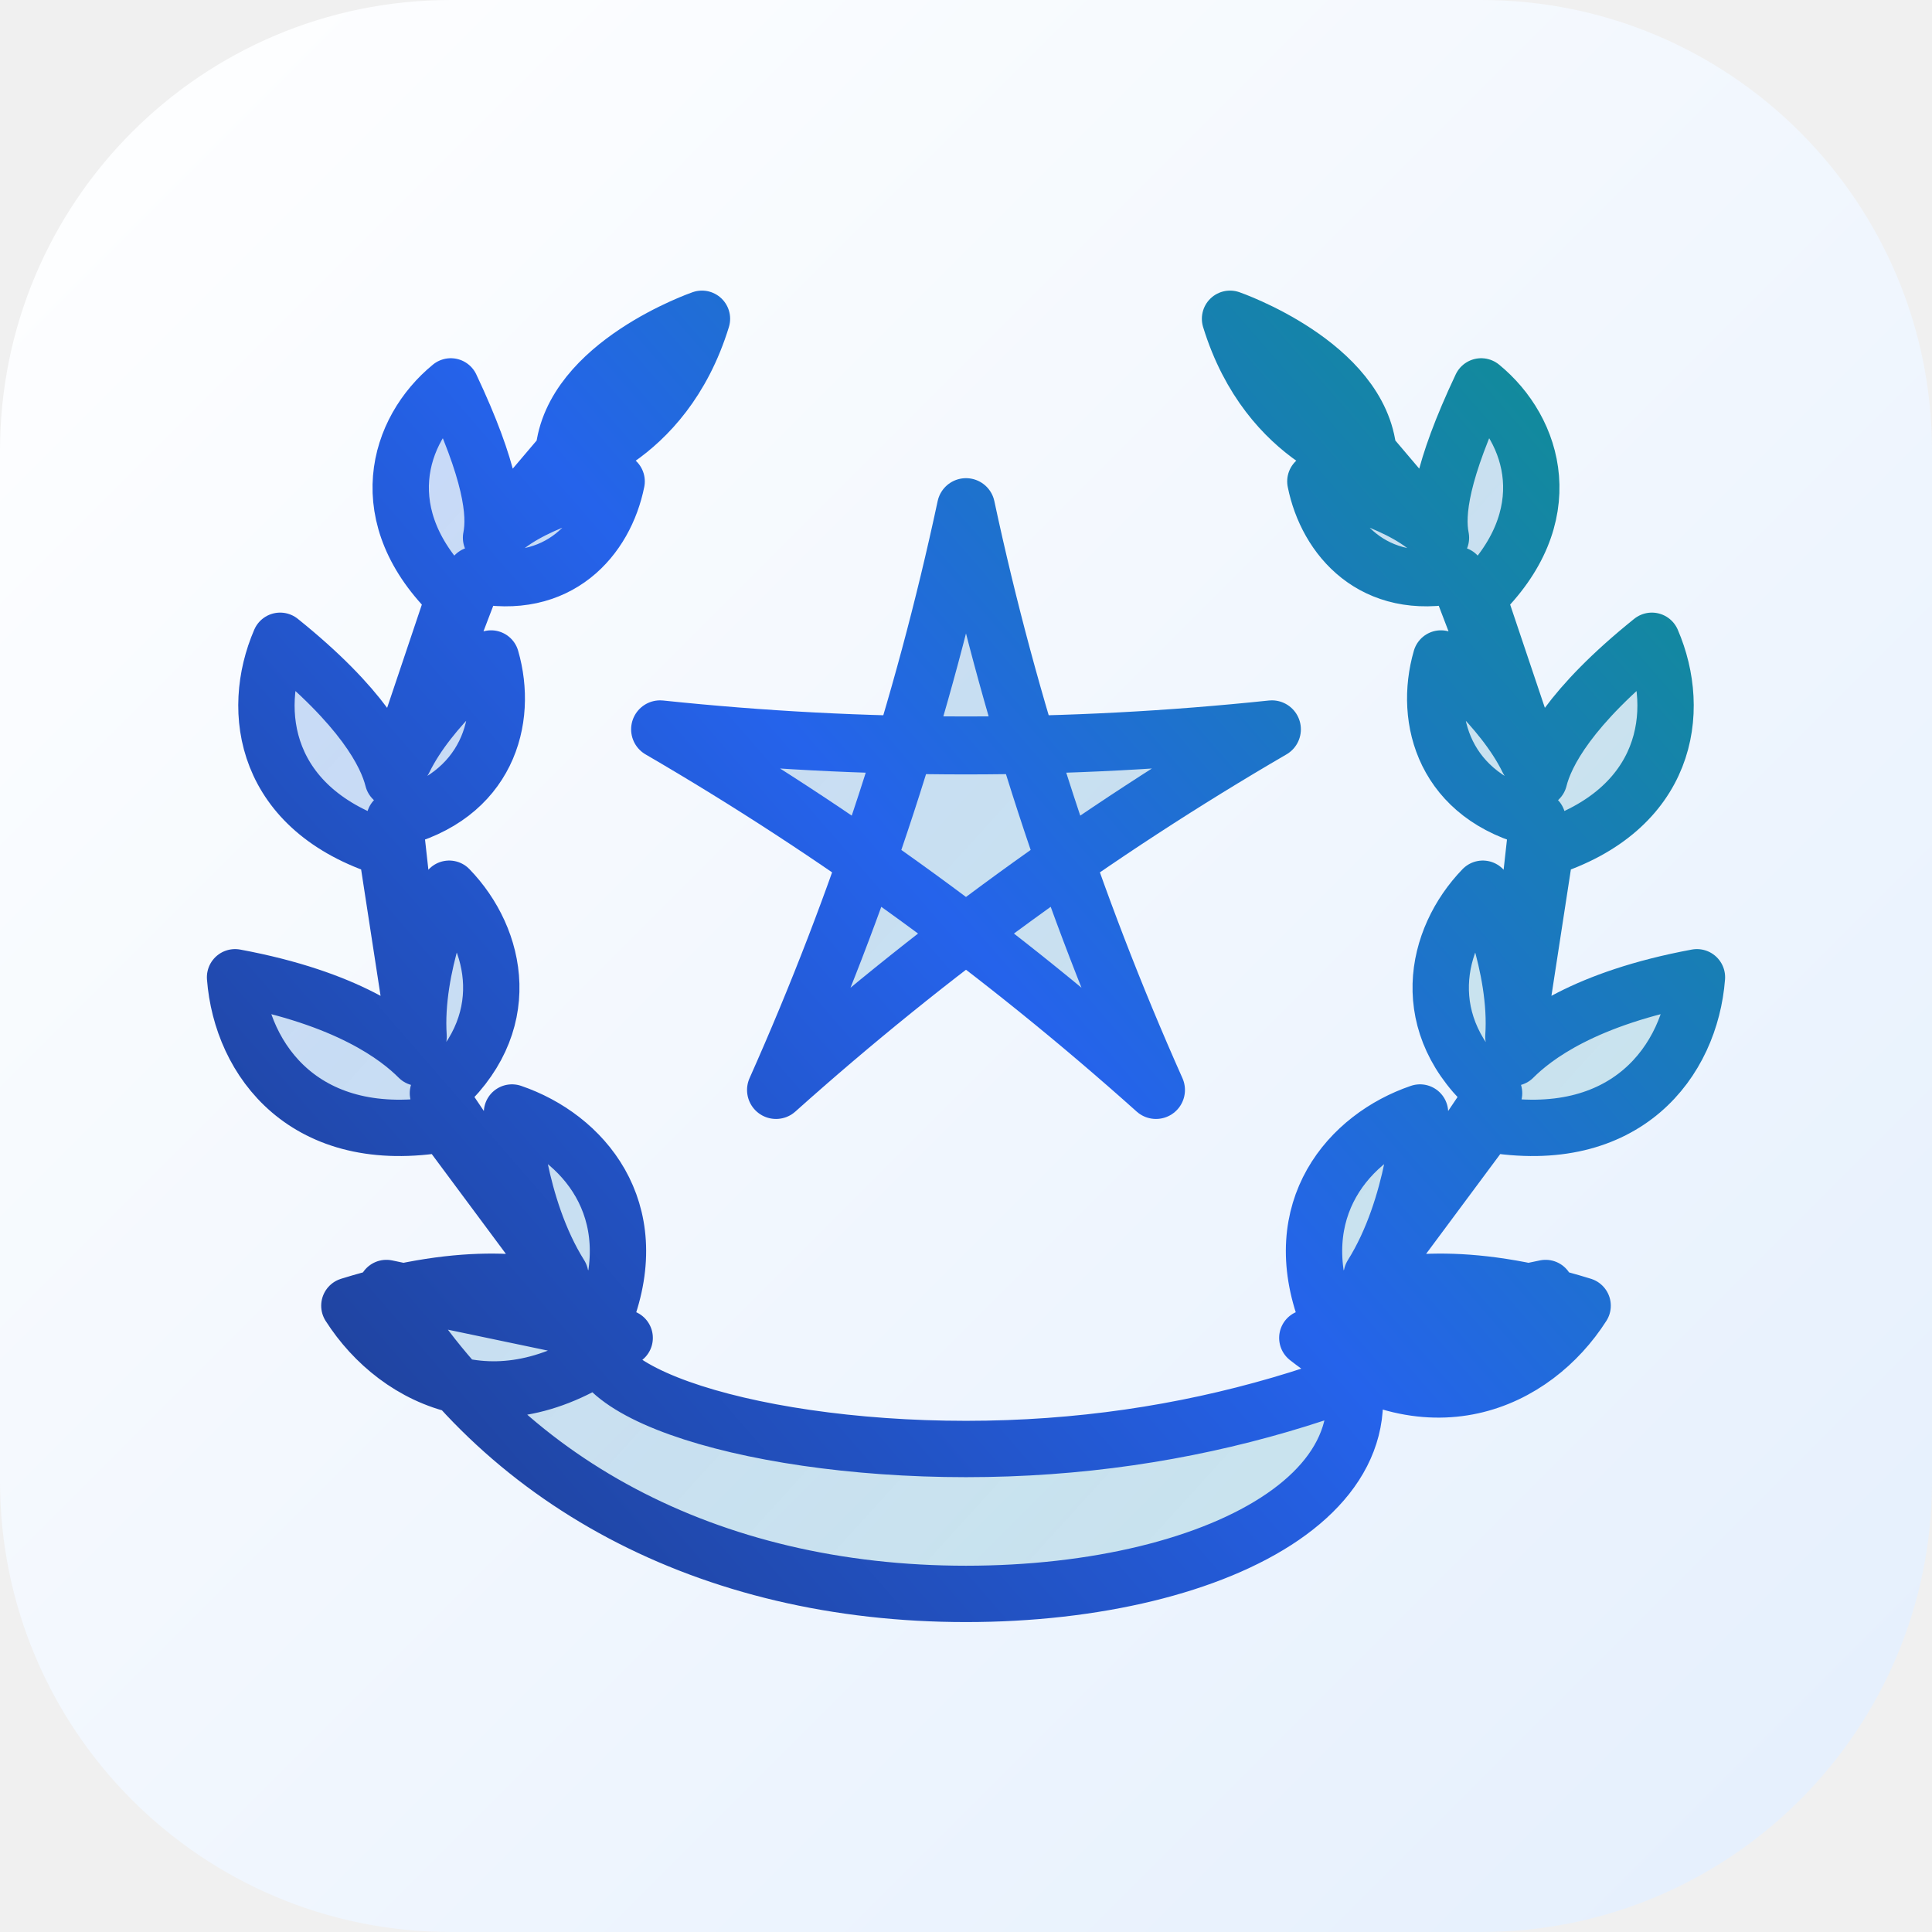
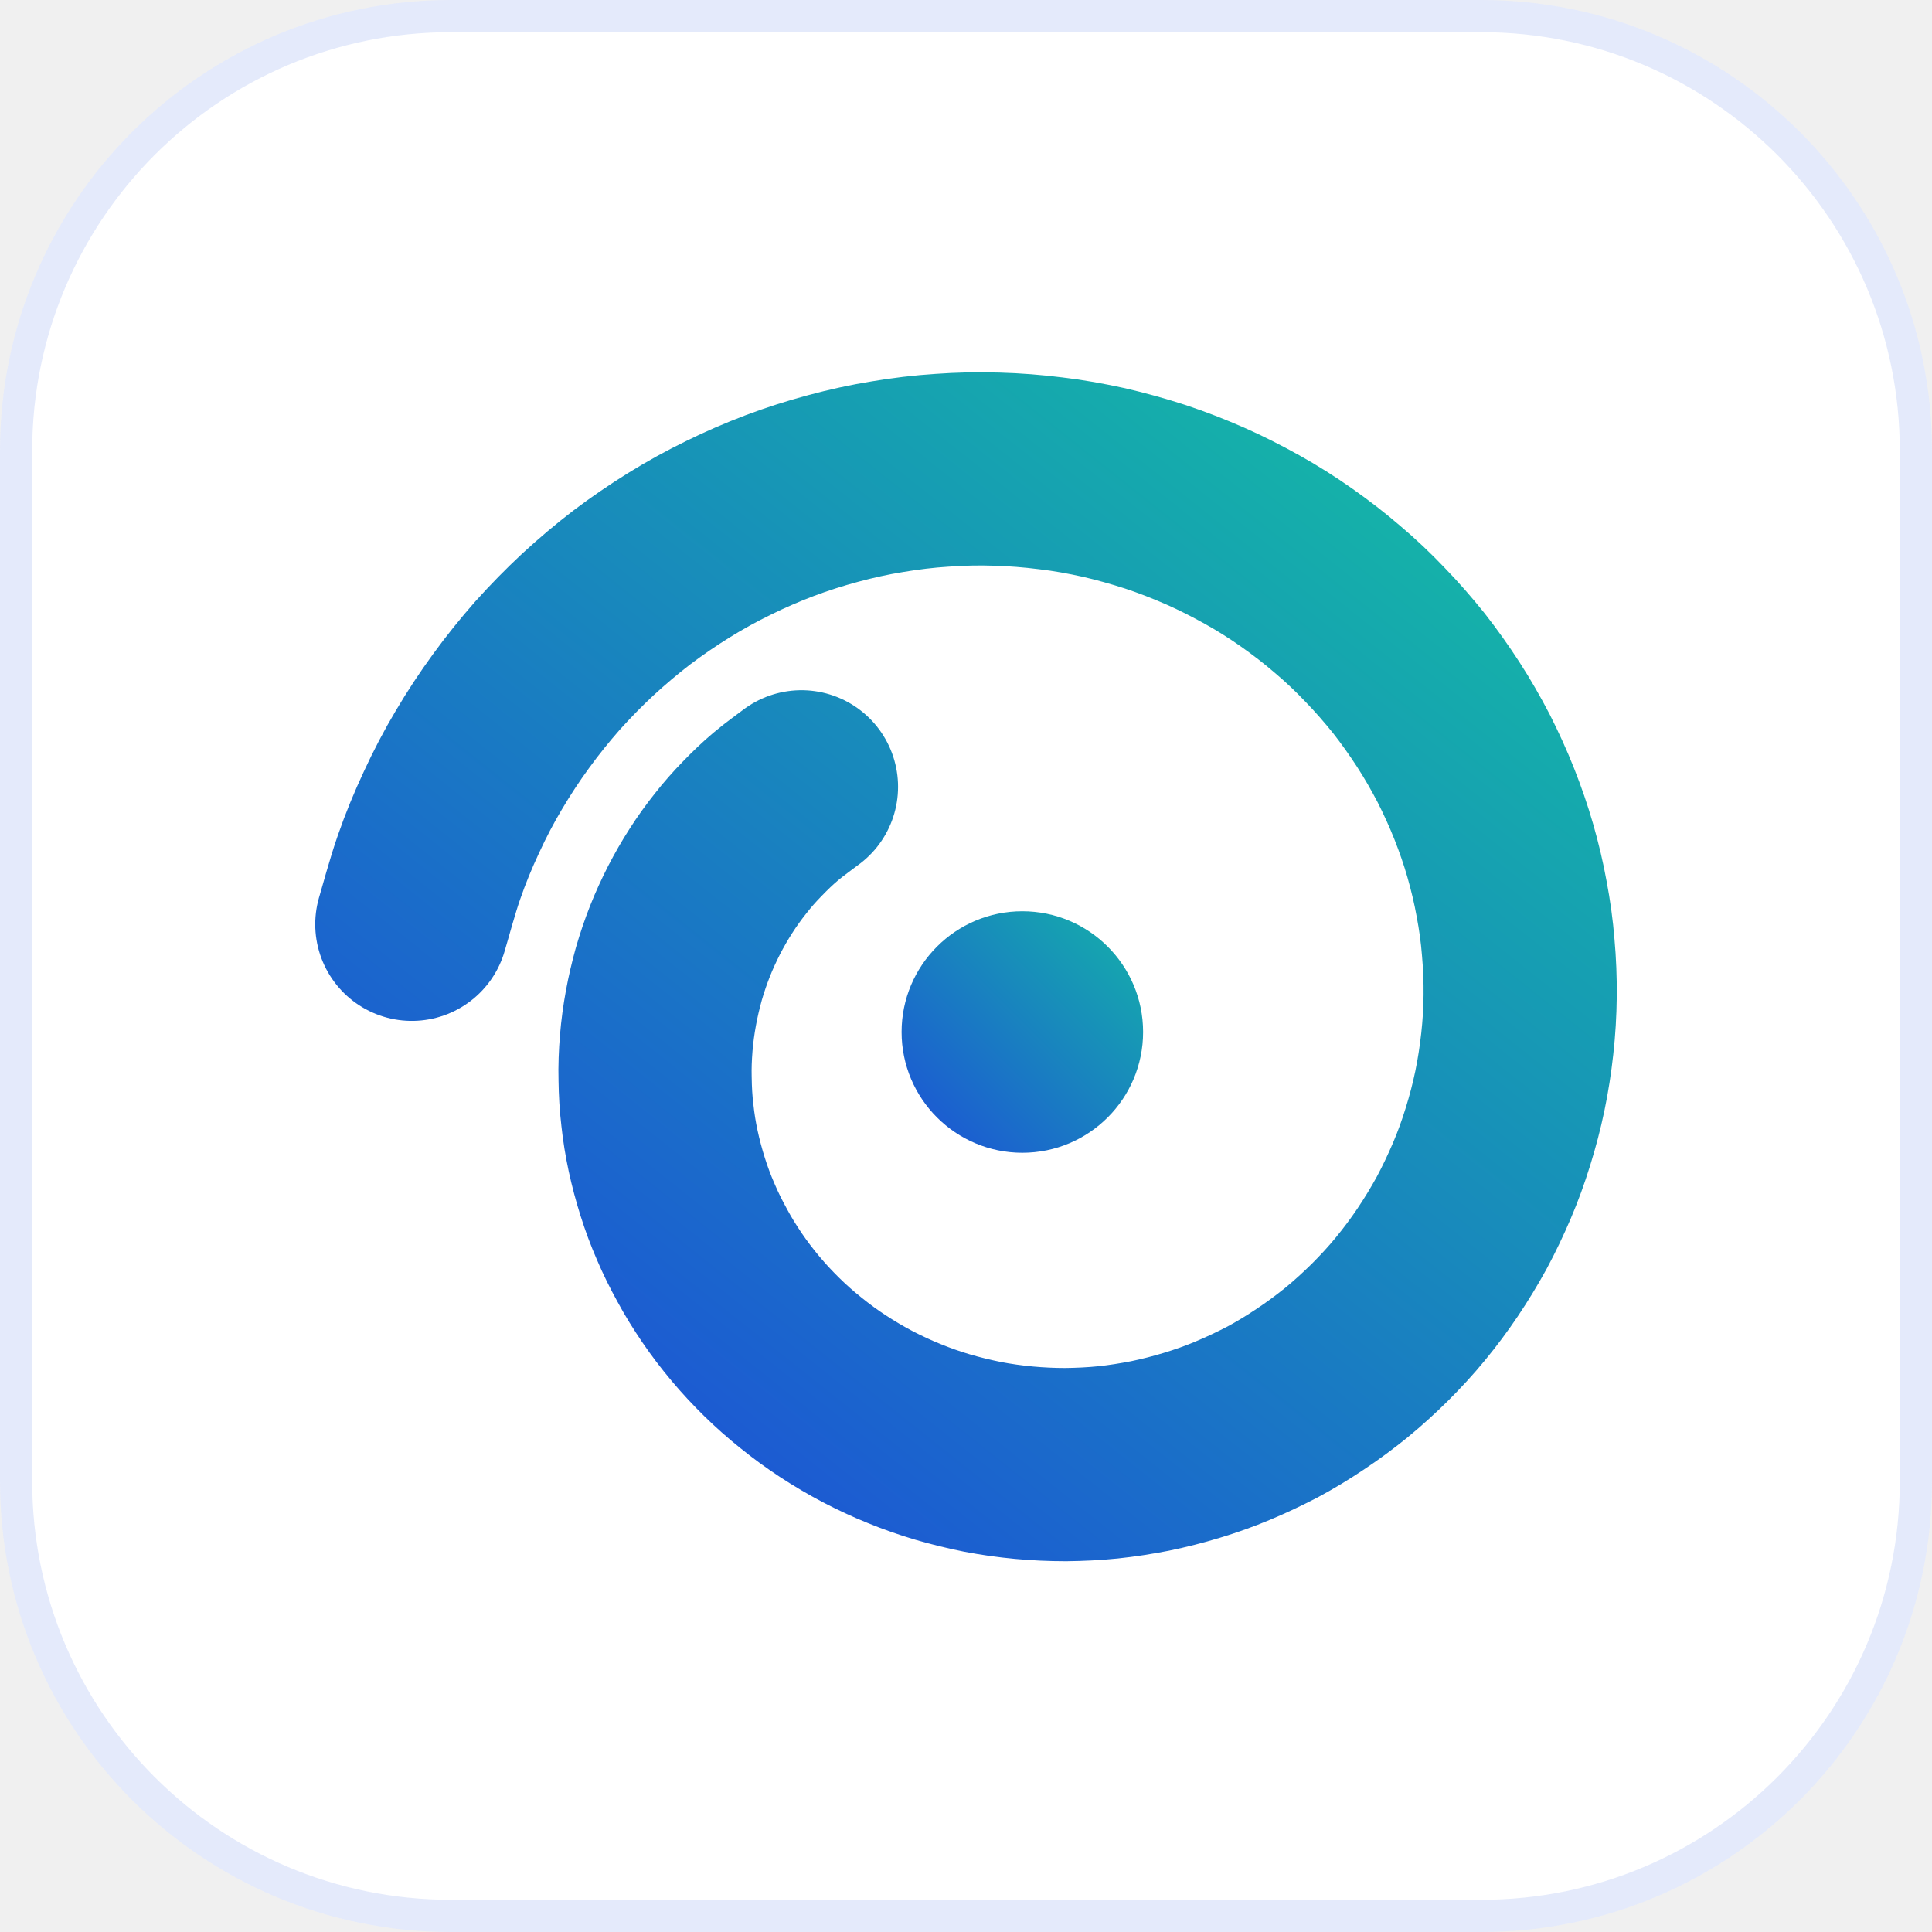
<svg xmlns="http://www.w3.org/2000/svg" viewBox="0 0 120 120" fill="none">
  <defs>
-     <linearGradient id="bg" x1="0" y1="0" x2="120" y2="120" gradientUnits="userSpaceOnUse">
-       <stop offset="0%" stop-color="#ffffff" />
-       <stop offset="100%" stop-color="#e4effd" />
+     <linearGradient id="nvA-sp" x1="34" y1="94" x2="88" y2="26" gradientUnits="userSpaceOnUse">
+       <stop offset="0%" stop-color="#1D4ED8" />
+       <stop offset="100%" stop-color="#14B8A6" />
    </linearGradient>
-     <linearGradient id="st" x1="14" y1="98" x2="106" y2="18" gradientUnits="userSpaceOnUse">
-       <stop offset="0%" stop-color="#1e3a8a" />
-       <stop offset="50%" stop-color="#2563eb" />
-       <stop offset="100%" stop-color="#0d9488" />
-     </linearGradient>
-     <linearGradient id="fl" x1="16" y1="20" x2="104" y2="100" gradientUnits="userSpaceOnUse">
-       <stop offset="0%" stop-color="#2563eb" stop-opacity="0.24" />
-       <stop offset="100%" stop-color="#0d9488" stop-opacity="0.14" />
+     <linearGradient id="nvA-pu" x1="56" y1="72" x2="72" y2="56" gradientUnits="userSpaceOnUse">
+       <stop offset="0%" stop-color="#1D4ED8" />
+       <stop offset="100%" stop-color="#14B8A6" />
    </linearGradient>
  </defs>
-   <rect width="120" height="120" rx="28" fill="url(#bg)" />
-   <path d="M 60 99 C 44 99 31 92 24 80 L 38.8 83.1 C 31.3 89.0 24.7 85.8 21.7 81.1 C 29.1 78.8 33.6 79.7 35.4 80.3 L 27.6 69.8 C 19.0 71.3 15.0 65.9 14.6 60.7 C 21.6 62.0 24.7 64.4 26.0 65.7 L 24.0 52.7 C 16.4 50.3 15.5 44.2 17.4 39.8 C 22.5 43.9 24.0 46.8 24.4 48.4 L 28.2 37.1 C 23.0 32.1 24.7 26.7 28.0 24.0 C 30.5 29.3 30.8 31.9 30.5 33.4 L 35.0 28.1 C 35.5 22.6 43.6 19.8 43.6 19.8 C 41.2 27.6 34.9 28.9 34.9 28.9 L 31.6 32.6 C 34.0 30.8 38.3 29.9 38.3 29.9 C 37.6 33.4 34.7 36.8 29.5 35.7 L 25.1 47.2 C 26.7 43.9 30.5 40.9 30.5 40.9 C 31.6 44.7 30.3 49.5 24.5 50.9 L 26.0 64.4 C 25.7 60.0 27.9 55.2 27.9 55.2 C 30.9 58.3 32.1 63.7 27.2 67.9 L 34.8 79.2 C 32.1 74.9 31.8 69.1 31.8 69.1 C 36.2 70.6 40.1 75.1 37.6 81.7 C 34 86 46 90 60 90 C 74 90 86 86 96 80 L 81.2 83.1 C 88.7 89.0 95.3 85.8 98.3 81.1 C 90.9 78.8 86.4 79.7 84.6 80.3 L 92.4 69.8 C 101.0 71.3 105.0 65.9 105.4 60.7 C 98.4 62.0 95.3 64.4 94.0 65.7 L 96.0 52.7 C 103.6 50.3 104.5 44.2 102.6 39.8 C 97.5 43.9 96.0 46.8 95.6 48.4 L 91.8 37.1 C 97.0 32.1 95.3 26.7 92.0 24.0 C 89.5 29.3 89.2 31.9 89.5 33.4 L 85.0 28.1 C 84.5 22.6 76.4 19.8 76.4 19.8 C 78.8 27.6 85.1 28.9 85.1 28.9 L 88.4 32.6 C 86.0 30.8 81.7 29.9 81.7 29.9 C 82.4 33.4 85.3 36.8 90.5 35.7 L 94.9 47.2 C 93.3 43.9 89.5 40.9 89.5 40.9 C 88.4 44.7 89.7 49.5 95.5 50.9 L 94.0 64.4 C 94.3 60.0 92.1 55.2 92.1 55.2 C 89.1 58.3 87.9 63.7 92.8 67.9 L 85.2 79.2 C 87.9 74.9 88.2 69.1 88.2 69.1 C 83.8 70.6 79.9 75.1 82.4 81.7 C 89 92 76 99 60 99 Z" fill="url(#fl)" stroke="url(#st)" stroke-width="3.5" stroke-linecap="round" stroke-linejoin="round" />
-   <path d="M 60.0 31.5 Q 64.0 50.2 71.8 67.7 Q 57.5 54.9 41.0 45.3 Q 60.0 47.3 79.0 45.3 Q 62.5 54.9 48.2 67.7 Q 56.0 50.2 60.0 31.5 Z" fill="url(#fl)" stroke="url(#st)" stroke-width="3.6" stroke-linecap="round" stroke-linejoin="round" />
+   <rect width="120" height="120" rx="28" fill="#FFFFFF" />
+   <rect x="1" y="1" width="118" height="118" rx="27" stroke="rgba(29, 78, 216, 0.12)" stroke-width="2" />
+   <path d="M 25.58 57.41 C 25.76 56.82 26.24 55.02 26.65 53.86 C 27.05 52.7 27.52 51.56 28.04 50.45 C 28.55 49.34 29.12 48.25 29.74 47.21 C 30.36 46.16 31.03 45.14 31.74 44.17 C 32.45 43.19 33.21 42.25 34 41.35 C 34.8 40.46 35.64 39.6 36.51 38.79 C 37.39 37.98 38.3 37.21 39.24 36.49 C 40.18 35.78 41.16 35.11 42.16 34.49 C 43.16 33.87 44.19 33.3 45.24 32.79 C 46.29 32.27 47.36 31.81 48.44 31.4 C 49.53 30.99 50.63 30.64 51.75 30.34 C 52.86 30.04 53.99 29.79 55.11 29.61 C 56.24 29.42 57.38 29.28 58.51 29.21 C 59.64 29.13 60.78 29.1 61.91 29.14 C 63.03 29.17 64.16 29.26 65.27 29.4 C 66.38 29.53 67.48 29.73 68.57 29.97 C 69.65 30.22 70.72 30.52 71.77 30.86 C 72.82 31.21 73.85 31.61 74.85 32.05 C 75.85 32.49 76.83 32.99 77.78 33.52 C 78.73 34.05 79.65 34.63 80.53 35.25 C 81.41 35.87 82.27 36.53 83.08 37.23 C 83.9 37.92 84.68 38.66 85.41 39.43 C 86.15 40.19 86.85 41 87.51 41.82 C 88.16 42.65 88.77 43.51 89.34 44.39 C 89.91 45.27 90.43 46.18 90.91 47.1 C 91.38 48.03 91.81 48.97 92.19 49.93 C 92.57 50.89 92.91 51.87 93.19 52.85 C 93.47 53.83 93.71 54.83 93.89 55.83 C 94.08 56.83 94.22 57.83 94.3 58.84 C 94.39 59.84 94.43 60.85 94.42 61.85 C 94.41 62.85 94.35 63.85 94.24 64.83 C 94.13 65.82 93.98 66.8 93.78 67.76 C 93.58 68.72 93.33 69.67 93.04 70.6 C 92.75 71.54 92.42 72.45 92.04 73.34 C 91.66 74.23 91.24 75.11 90.79 75.95 C 90.33 76.79 89.83 77.61 89.3 78.4 C 88.77 79.19 88.2 79.95 87.6 80.68 C 87 81.41 86.36 82.1 85.7 82.76 C 85.03 83.42 84.34 84.05 83.62 84.64 C 82.9 85.22 82.16 85.77 81.39 86.28 C 80.63 86.79 79.84 87.27 79.04 87.7 C 78.23 88.12 77.41 88.51 76.57 88.86 C 75.74 89.21 74.89 89.51 74.03 89.77 C 73.18 90.03 72.31 90.25 71.44 90.43 C 70.57 90.6 69.69 90.74 68.82 90.83 C 67.94 90.92 67.06 90.96 66.19 90.97 C 65.32 90.97 64.45 90.93 63.59 90.85 C 62.73 90.77 61.88 90.65 61.04 90.49 C 60.2 90.32 59.37 90.12 58.55 89.88 C 57.74 89.64 56.94 89.36 56.16 89.04 C 55.39 88.73 54.62 88.37 53.89 87.99 C 53.15 87.6 52.44 87.18 51.75 86.73 C 51.06 86.28 50.39 85.79 49.76 85.28 C 49.12 84.77 48.51 84.23 47.94 83.67 C 47.36 83.1 46.81 82.51 46.3 81.9 C 45.78 81.28 45.3 80.65 44.85 79.99 C 44.41 79.34 43.99 78.67 43.62 77.98 C 43.24 77.29 42.89 76.59 42.59 75.88 C 42.28 75.17 42.01 74.44 41.78 73.71 C 41.55 72.98 41.35 72.23 41.19 71.49 C 41.03 70.75 40.91 70 40.83 69.25 C 40.74 68.51 40.7 67.76 40.69 67.01 C 40.67 66.27 40.7 65.53 40.76 64.79 C 40.82 64.06 40.92 63.33 41.05 62.62 C 41.18 61.9 41.35 61.19 41.54 60.5 C 41.74 59.81 41.97 59.13 42.23 58.47 C 42.49 57.81 42.79 57.16 43.11 56.53 C 43.43 55.91 43.78 55.3 44.16 54.71 C 44.53 54.13 44.94 53.56 45.37 53.02 C 45.79 52.48 46.24 51.97 46.72 51.48 C 47.19 50.99 47.68 50.52 48.19 50.09 C 48.71 49.65 49.52 49.07 49.78 48.87" stroke="url(#nvA-sp)" stroke-width="12" stroke-linecap="round" stroke-linejoin="round" />
+   <circle cx="63.5" cy="64.1" r="7.5" fill="url(#nvA-pu)" />
</svg>
